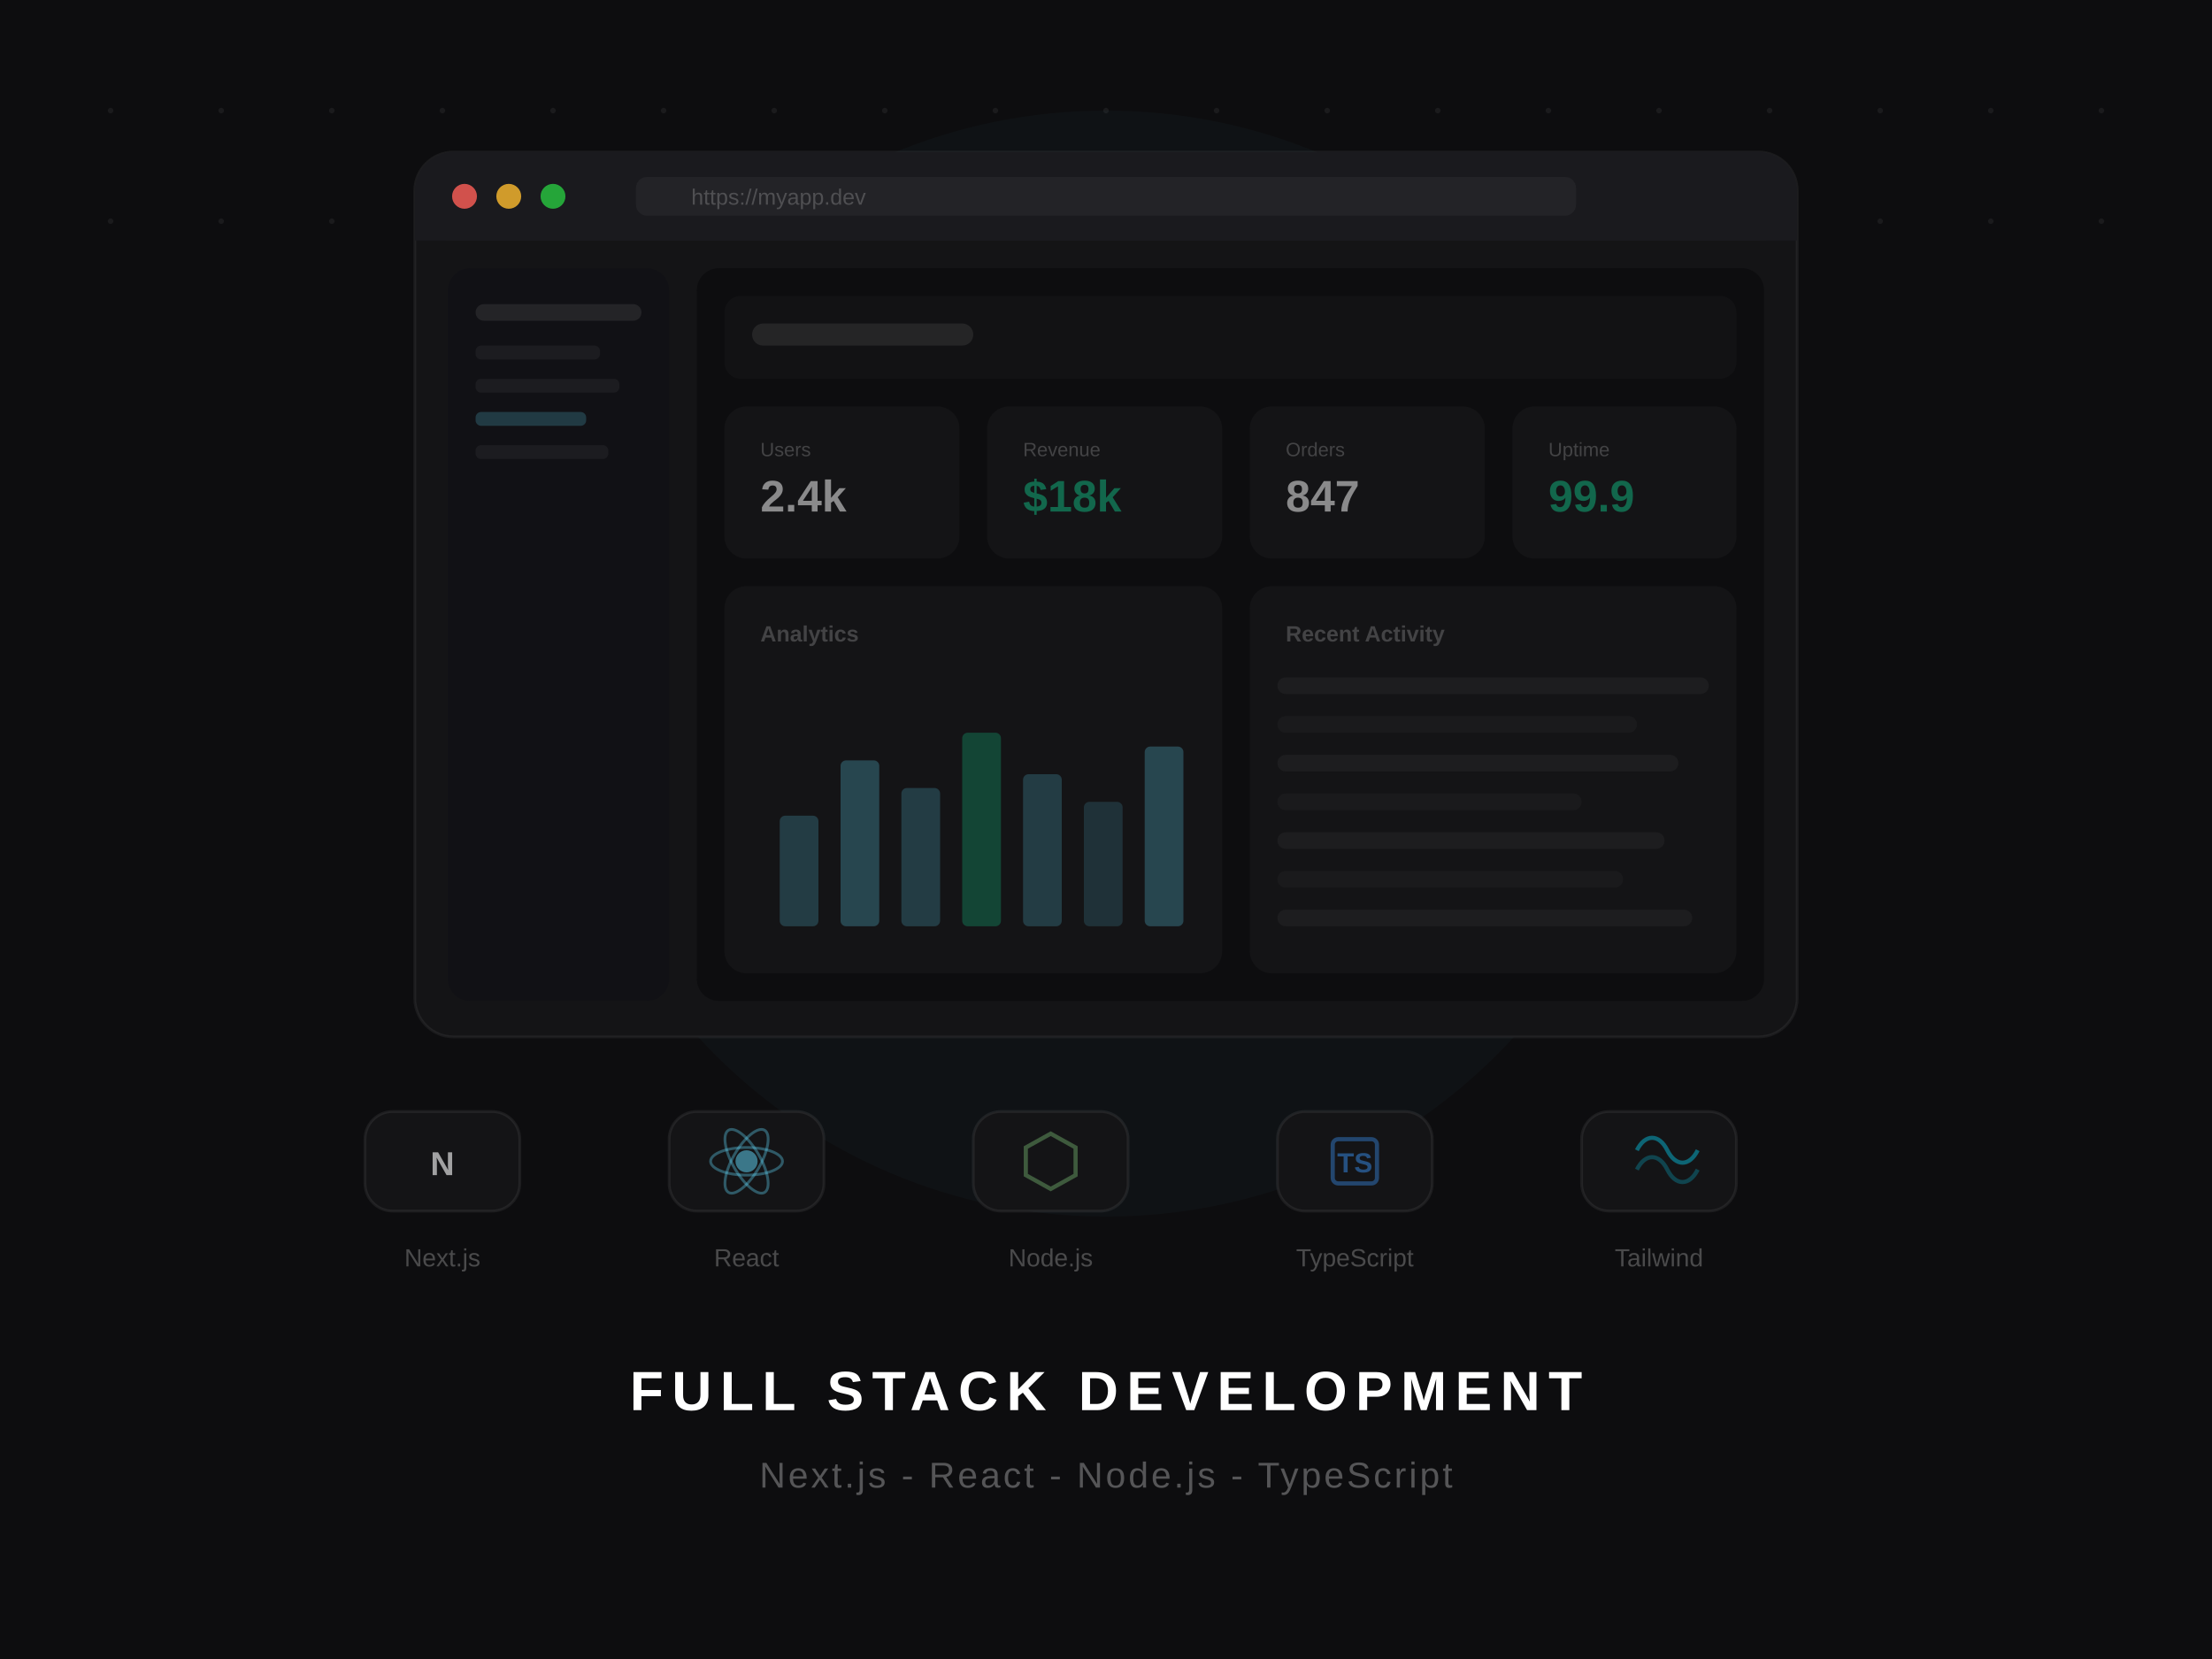
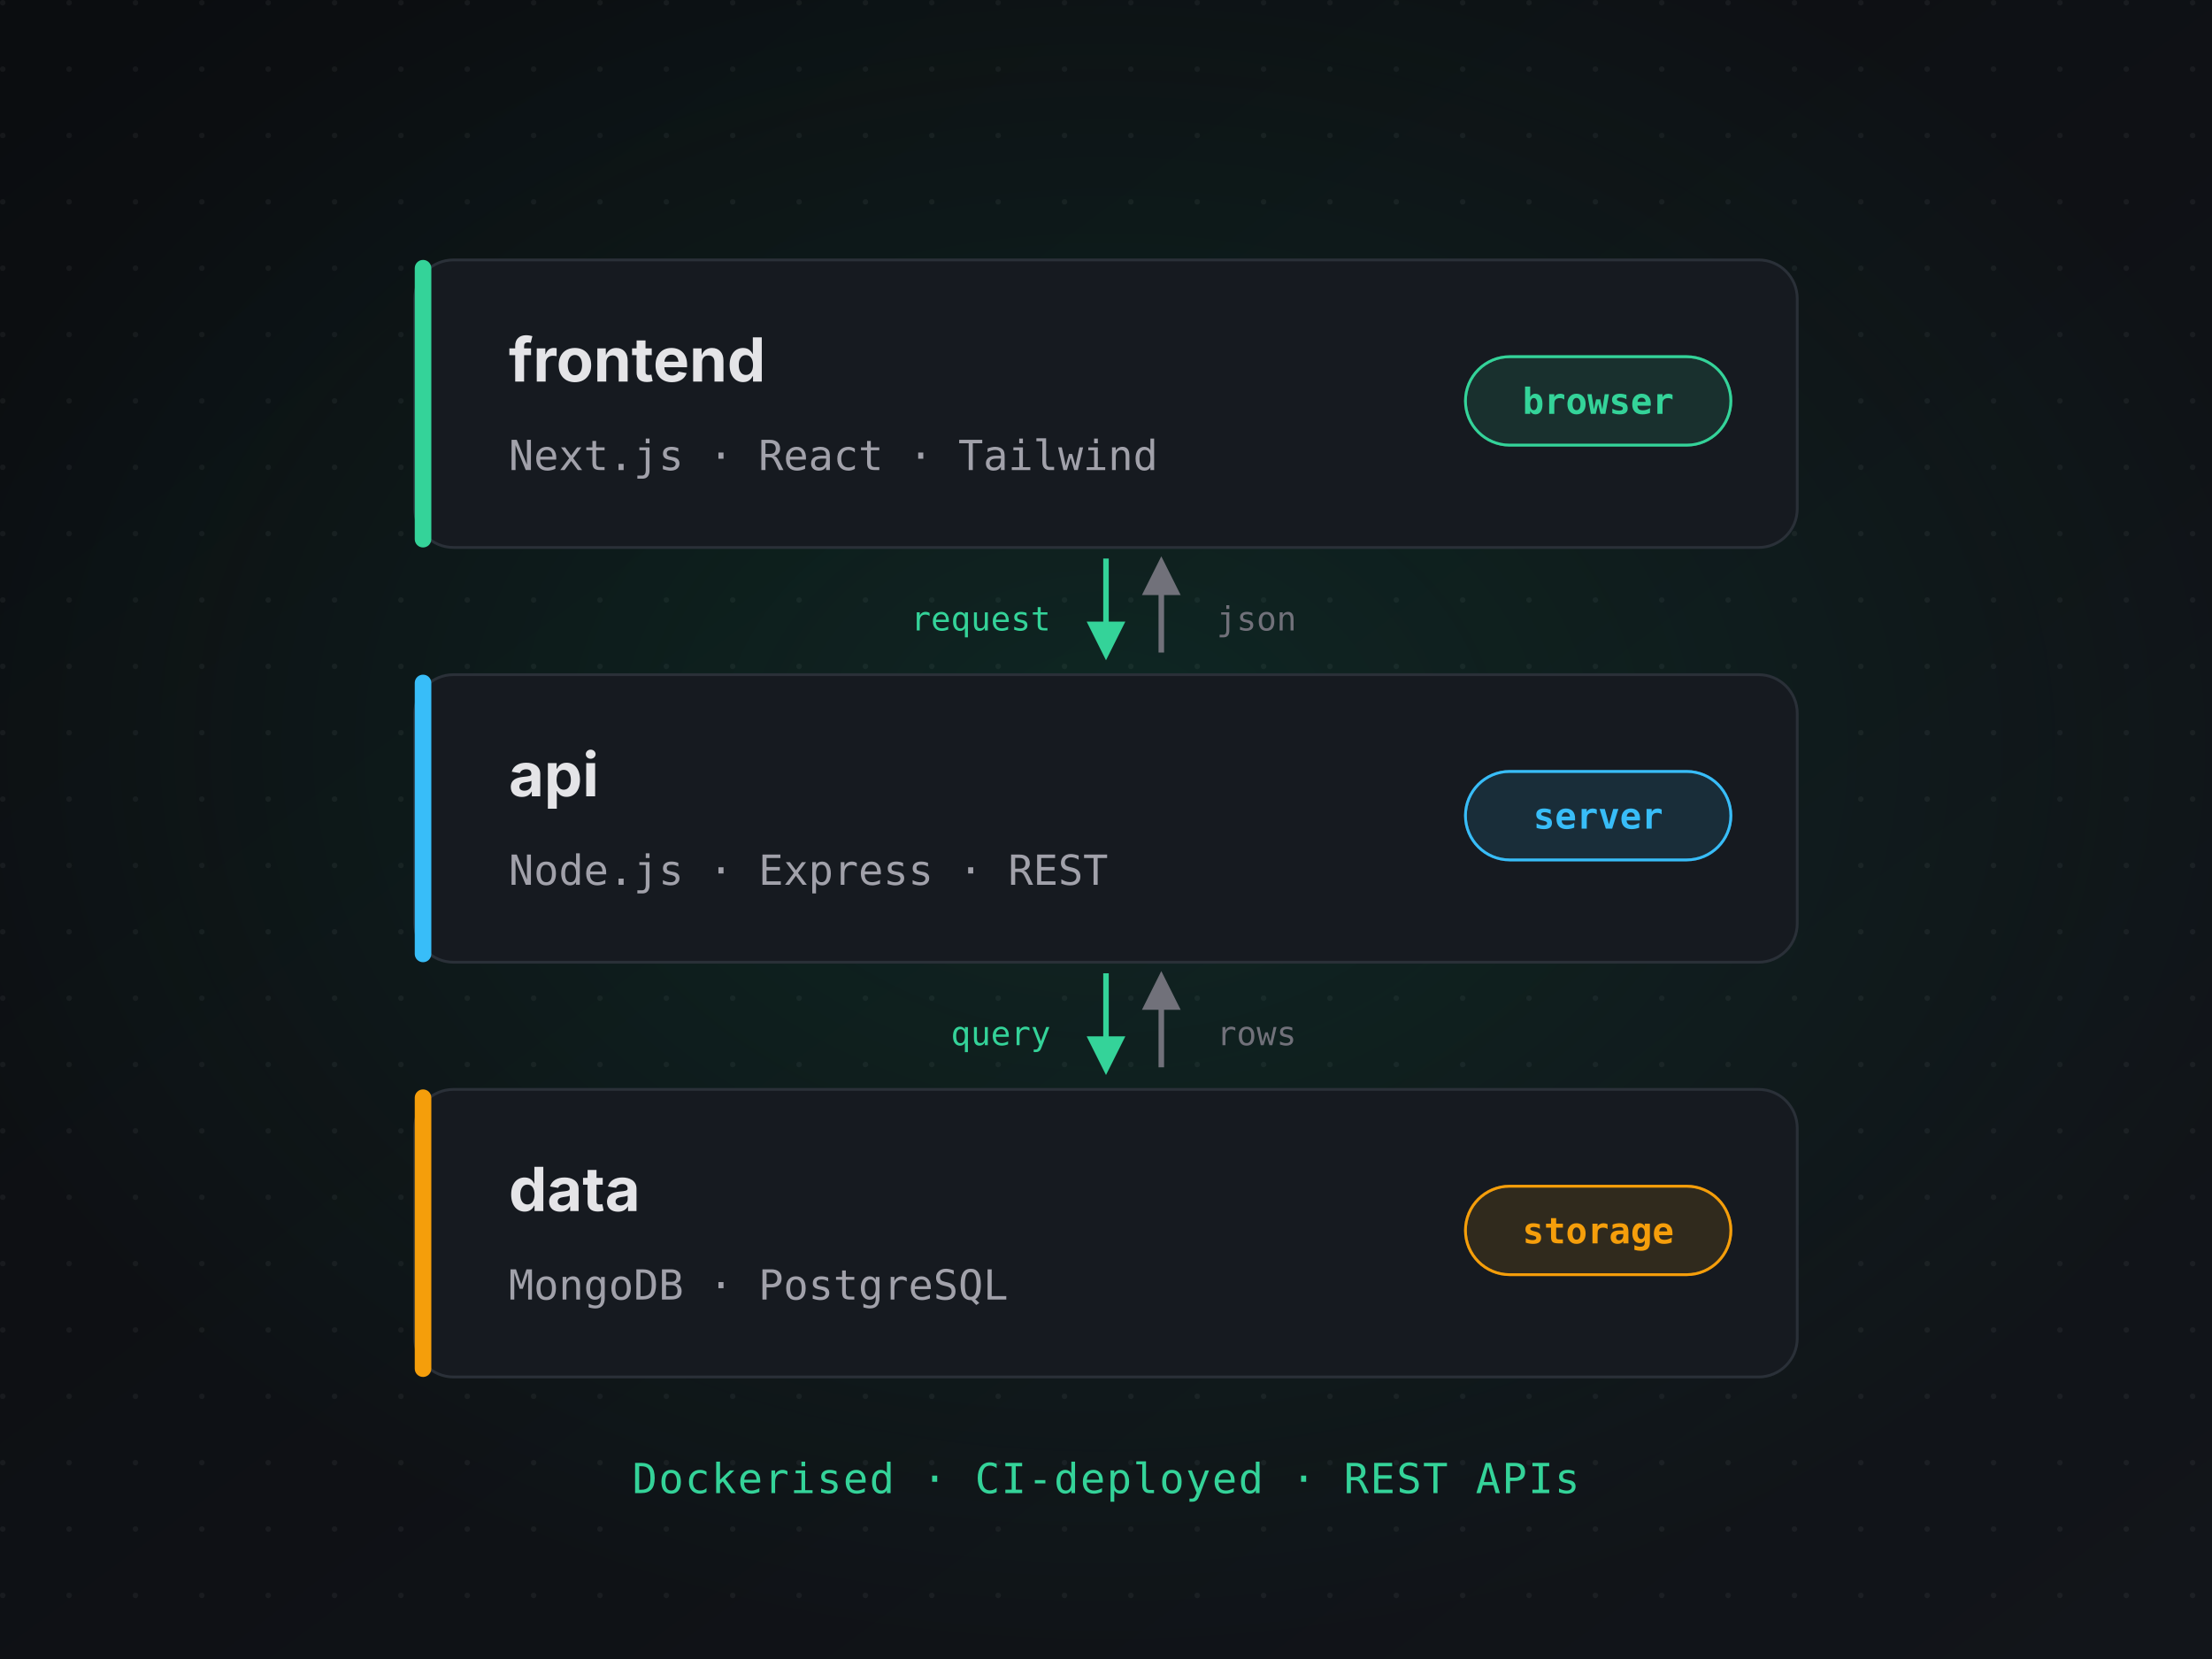
- <svg xmlns="http://www.w3.org/2000/svg" width="800" height="600" viewBox="0 0 800 600">
-   <rect width="800" height="600" fill="#0d0d0f" />
-   <g fill="white" opacity="0.06">
-     <circle cx="40" cy="40" r="1" />
-     <circle cx="80" cy="40" r="1" />
-     <circle cx="120" cy="40" r="1" />
-     <circle cx="160" cy="40" r="1" />
-     <circle cx="200" cy="40" r="1" />
-     <circle cx="240" cy="40" r="1" />
-     <circle cx="280" cy="40" r="1" />
-     <circle cx="320" cy="40" r="1" />
-     <circle cx="360" cy="40" r="1" />
-     <circle cx="400" cy="40" r="1" />
-     <circle cx="440" cy="40" r="1" />
-     <circle cx="480" cy="40" r="1" />
-     <circle cx="520" cy="40" r="1" />
-     <circle cx="560" cy="40" r="1" />
-     <circle cx="600" cy="40" r="1" />
-     <circle cx="640" cy="40" r="1" />
-     <circle cx="680" cy="40" r="1" />
-     <circle cx="720" cy="40" r="1" />
-     <circle cx="760" cy="40" r="1" />
-     <circle cx="40" cy="80" r="1" />
-     <circle cx="80" cy="80" r="1" />
-     <circle cx="120" cy="80" r="1" />
-     <circle cx="160" cy="80" r="1" />
-     <circle cx="200" cy="80" r="1" />
-     <circle cx="240" cy="80" r="1" />
-     <circle cx="280" cy="80" r="1" />
-     <circle cx="320" cy="80" r="1" />
-     <circle cx="360" cy="80" r="1" />
-     <circle cx="400" cy="80" r="1" />
-     <circle cx="440" cy="80" r="1" />
-     <circle cx="480" cy="80" r="1" />
-     <circle cx="520" cy="80" r="1" />
-     <circle cx="560" cy="80" r="1" />
-     <circle cx="600" cy="80" r="1" />
-     <circle cx="640" cy="80" r="1" />
-     <circle cx="680" cy="80" r="1" />
-     <circle cx="720" cy="80" r="1" />
-     <circle cx="760" cy="80" r="1" />
+ <svg xmlns="http://www.w3.org/2000/svg" viewBox="0 0 800 600" role="img" aria-label="Diagram: three-tier web application with a Next.js frontend, Node.js API and MongoDB/PostgreSQL data layer">
+   <defs>
+     <linearGradient id="bg" x1="0" y1="0" x2="1" y2="1">
+       <stop offset="0" stop-color="#0b0d10" />
+       <stop offset="1" stop-color="#12151a" />
+     </linearGradient>
+     <radialGradient id="glow" cx="0.5" cy="0.45" r="0.55">
+       <stop offset="0" stop-color="#10b981" stop-opacity="0.13" />
+       <stop offset="1" stop-color="#10b981" stop-opacity="0" />
+     </radialGradient>
+     <pattern id="dots" width="24" height="24" patternUnits="userSpaceOnUse">
+       <circle cx="1" cy="1" r="1" fill="#ffffff" fill-opacity="0.05" />
+     </pattern>
+     <marker id="arr" viewBox="0 0 10 10" refX="8" refY="5" markerWidth="7" markerHeight="7" orient="auto-start-reverse">
+       <path d="M0 0 L10 5 L0 10 z" fill="#34d399" />
+     </marker>
+     <marker id="arrm" viewBox="0 0 10 10" refX="8" refY="5" markerWidth="7" markerHeight="7" orient="auto-start-reverse">
+       <path d="M0 0 L10 5 L0 10 z" fill="#71717a" />
+     </marker>
+   </defs>
+   <rect width="800" height="600" fill="url(#bg)" />
+   <rect width="800" height="600" fill="url(#dots)" />
+   <rect width="800" height="600" fill="url(#glow)" />
+   <g transform="translate(0 14)">
+     <rect x="150" y="80" width="500" height="104" rx="14" fill="#161a20" stroke="#2a3038" stroke-width="1" />
+     <rect x="150" y="80" width="6" height="104" rx="3" fill="#34d399" />
+     <text x="184" y="124" font-family="Inter, ui-sans-serif, system-ui, -apple-system, 'Segoe UI', sans-serif" font-size="22" font-weight="700" fill="#e4e4e7" text-anchor="start">frontend</text>
+     <text x="184" y="156" font-family="'JetBrains Mono', ui-monospace, SFMono-Regular, Menlo, monospace" font-size="15" font-weight="500" fill="#a1a1aa" text-anchor="start">Next.js  ·  React  ·  Tailwind</text>
+     <rect x="530" y="115" width="96" height="32" rx="16.0" fill="#34d399" fill-opacity="0.12" stroke="#34d399" stroke-width="1" />
+     <rect x="530" y="115" width="96" height="32" rx="16.0" fill="none" stroke="#34d399" stroke-opacity="0.45" />
+     <text x="578.0" y="135.68" font-family="'JetBrains Mono', ui-monospace, SFMono-Regular, Menlo, monospace" font-size="13" font-weight="600" fill="#34d399" text-anchor="middle">browser</text>
+     <line x1="400" y1="188" x2="400" y2="222" stroke="#34d399" stroke-width="2" marker-end="url(#arr)" />
+     <line x1="420" y1="222" x2="420" y2="190" stroke="#71717a" stroke-width="2" marker-end="url(#arrm)" />
+     <rect x="150" y="230" width="500" height="104" rx="14" fill="#161a20" stroke="#2a3038" stroke-width="1" />
+     <rect x="150" y="230" width="6" height="104" rx="3" fill="#38bdf8" />
+     <text x="184" y="274" font-family="Inter, ui-sans-serif, system-ui, -apple-system, 'Segoe UI', sans-serif" font-size="22" font-weight="700" fill="#e4e4e7" text-anchor="start">api</text>
+     <text x="184" y="306" font-family="'JetBrains Mono', ui-monospace, SFMono-Regular, Menlo, monospace" font-size="15" font-weight="500" fill="#a1a1aa" text-anchor="start">Node.js  ·  Express  ·  REST</text>
+     <rect x="530" y="265" width="96" height="32" rx="16.0" fill="#38bdf8" fill-opacity="0.12" stroke="#38bdf8" stroke-width="1" />
+     <rect x="530" y="265" width="96" height="32" rx="16.0" fill="none" stroke="#38bdf8" stroke-opacity="0.45" />
+     <text x="578.0" y="285.68" font-family="'JetBrains Mono', ui-monospace, SFMono-Regular, Menlo, monospace" font-size="13" font-weight="600" fill="#38bdf8" text-anchor="middle">server</text>
+     <line x1="400" y1="338" x2="400" y2="372" stroke="#34d399" stroke-width="2" marker-end="url(#arr)" />
+     <line x1="420" y1="372" x2="420" y2="340" stroke="#71717a" stroke-width="2" marker-end="url(#arrm)" />
+     <rect x="150" y="380" width="500" height="104" rx="14" fill="#161a20" stroke="#2a3038" stroke-width="1" />
+     <rect x="150" y="380" width="6" height="104" rx="3" fill="#f59e0b" />
+     <text x="184" y="424" font-family="Inter, ui-sans-serif, system-ui, -apple-system, 'Segoe UI', sans-serif" font-size="22" font-weight="700" fill="#e4e4e7" text-anchor="start">data</text>
+     <text x="184" y="456" font-family="'JetBrains Mono', ui-monospace, SFMono-Regular, Menlo, monospace" font-size="15" font-weight="500" fill="#a1a1aa" text-anchor="start">MongoDB  ·  PostgreSQL</text>
+     <rect x="530" y="415" width="96" height="32" rx="16.0" fill="#f59e0b" fill-opacity="0.12" stroke="#f59e0b" stroke-width="1" />
+     <rect x="530" y="415" width="96" height="32" rx="16.0" fill="none" stroke="#f59e0b" stroke-opacity="0.45" />
+     <text x="578.0" y="435.68" font-family="'JetBrains Mono', ui-monospace, SFMono-Regular, Menlo, monospace" font-size="13" font-weight="600" fill="#f59e0b" text-anchor="middle">storage</text>
+     <text x="380" y="214" font-family="'JetBrains Mono', ui-monospace, SFMono-Regular, Menlo, monospace" font-size="12" font-weight="500" fill="#34d399" text-anchor="end">request</text>
+     <text x="440" y="214" font-family="'JetBrains Mono', ui-monospace, SFMono-Regular, Menlo, monospace" font-size="12" font-weight="500" fill="#71717a" text-anchor="start">json</text>
+     <text x="380" y="364" font-family="'JetBrains Mono', ui-monospace, SFMono-Regular, Menlo, monospace" font-size="12" font-weight="500" fill="#34d399" text-anchor="end">query</text>
+     <text x="440" y="364" font-family="'JetBrains Mono', ui-monospace, SFMono-Regular, Menlo, monospace" font-size="12" font-weight="500" fill="#71717a" text-anchor="start">rows</text>
  </g>
-   <circle cx="400" cy="240" r="200" fill="#61DAFB" opacity="0.025" />
-   <rect x="150" y="55" width="500" height="320" rx="14" fill="#141416" stroke="white" stroke-opacity="0.06" />
-   <rect x="150" y="55" width="500" height="32" rx="14" fill="#1a1a1e" />
-   <rect x="150" y="73" width="500" height="14" fill="#1a1a1e" />
-   <circle cx="168" cy="71" r="4.5" fill="#ff5f57" opacity="0.8" />
-   <circle cx="184" cy="71" r="4.5" fill="#febc2e" opacity="0.8" />
-   <circle cx="200" cy="71" r="4.5" fill="#28c840" opacity="0.8" />
-   <rect x="230" y="64" width="340" height="14" rx="4" fill="white" opacity="0.04" />
-   <text x="250" y="74" fill="white" opacity="0.2" font-family="Arial, sans-serif" font-size="8">https://myapp.dev</text>
-   <rect x="162" y="97" width="80" height="265" rx="8" fill="#111115" />
-   <rect x="172" y="110" width="60" height="6" rx="3" fill="white" opacity="0.08" />
-   <rect x="172" y="125" width="45" height="5" rx="2" fill="white" opacity="0.05" />
-   <rect x="172" y="137" width="52" height="5" rx="2" fill="white" opacity="0.05" />
-   <rect x="172" y="149" width="40" height="5" rx="2" fill="#61DAFB" opacity="0.2" />
-   <rect x="172" y="161" width="48" height="5" rx="2" fill="white" opacity="0.05" />
-   <rect x="252" y="97" width="386" height="265" rx="8" fill="#0d0d0f" />
-   <rect x="262" y="107" width="366" height="30" rx="6" fill="white" opacity="0.02" />
-   <rect x="272" y="117" width="80" height="8" rx="4" fill="white" opacity="0.08" />
-   <rect x="262" y="147" width="85" height="55" rx="8" fill="#141416" />
-   <text x="275" y="165" fill="white" opacity="0.2" font-family="Arial, sans-serif" font-size="7">Users</text>
-   <text x="275" y="185" fill="white" opacity="0.5" font-family="Arial, sans-serif" font-size="16" font-weight="bold">2.4k</text>
-   <rect x="357" y="147" width="85" height="55" rx="8" fill="#141416" />
-   <text x="370" y="165" fill="white" opacity="0.2" font-family="Arial, sans-serif" font-size="7">Revenue</text>
-   <text x="370" y="185" fill="#10b981" opacity="0.5" font-family="Arial, sans-serif" font-size="16" font-weight="bold">$18k</text>
-   <rect x="452" y="147" width="85" height="55" rx="8" fill="#141416" />
-   <text x="465" y="165" fill="white" opacity="0.2" font-family="Arial, sans-serif" font-size="7">Orders</text>
-   <text x="465" y="185" fill="white" opacity="0.5" font-family="Arial, sans-serif" font-size="16" font-weight="bold">847</text>
-   <rect x="547" y="147" width="81" height="55" rx="8" fill="#141416" />
-   <text x="560" y="165" fill="white" opacity="0.2" font-family="Arial, sans-serif" font-size="7">Uptime</text>
-   <text x="560" y="185" fill="#10b981" opacity="0.5" font-family="Arial, sans-serif" font-size="16" font-weight="bold">99.9</text>
-   <rect x="262" y="212" width="180" height="140" rx="8" fill="#141416" />
-   <text x="275" y="232" fill="white" opacity="0.2" font-family="Arial, sans-serif" font-size="8" font-weight="bold">Analytics</text>
-   <rect x="282" y="295" width="14" height="40" rx="2" fill="#61DAFB" opacity="0.2" />
-   <rect x="304" y="275" width="14" height="60" rx="2" fill="#61DAFB" opacity="0.25" />
-   <rect x="326" y="285" width="14" height="50" rx="2" fill="#61DAFB" opacity="0.2" />
-   <rect x="348" y="265" width="14" height="70" rx="2" fill="#10b981" opacity="0.3" />
-   <rect x="370" y="280" width="14" height="55" rx="2" fill="#61DAFB" opacity="0.2" />
-   <rect x="392" y="290" width="14" height="45" rx="2" fill="#61DAFB" opacity="0.15" />
-   <rect x="414" y="270" width="14" height="65" rx="2" fill="#61DAFB" opacity="0.25" />
-   <rect x="452" y="212" width="176" height="140" rx="8" fill="#141416" />
-   <text x="465" y="232" fill="white" opacity="0.2" font-family="Arial, sans-serif" font-size="8" font-weight="bold">Recent Activity</text>
-   <rect x="462" y="245" width="156" height="6" rx="3" fill="white" opacity="0.04" />
-   <rect x="462" y="259" width="130" height="6" rx="3" fill="white" opacity="0.03" />
-   <rect x="462" y="273" width="145" height="6" rx="3" fill="white" opacity="0.04" />
-   <rect x="462" y="287" width="110" height="6" rx="3" fill="white" opacity="0.03" />
-   <rect x="462" y="301" width="140" height="6" rx="3" fill="white" opacity="0.04" />
-   <rect x="462" y="315" width="125" height="6" rx="3" fill="white" opacity="0.03" />
-   <rect x="462" y="329" width="150" height="6" rx="3" fill="white" opacity="0.04" />
-   <rect x="132" y="402" width="56" height="36" rx="10" fill="#141416" stroke="white" stroke-opacity="0.07" />
-   <text x="160" y="425" fill="white" opacity="0.6" font-family="Arial, sans-serif" font-size="12" text-anchor="middle" font-weight="bold">N</text>
-   <text x="160" y="458" fill="white" opacity="0.25" font-family="Arial, sans-serif" font-size="9" text-anchor="middle">Next.js</text>
-   <rect x="242" y="402" width="56" height="36" rx="10" fill="#141416" stroke="white" stroke-opacity="0.07" />
-   <circle cx="270" cy="420" r="4" fill="#61DAFB" opacity="0.5" />
-   <ellipse cx="270" cy="420" rx="13" ry="5" fill="none" stroke="#61DAFB" stroke-width="1" opacity="0.35" />
-   <ellipse cx="270" cy="420" rx="13" ry="5" fill="none" stroke="#61DAFB" stroke-width="1" opacity="0.35" transform="rotate(60, 270, 420)" />
-   <ellipse cx="270" cy="420" rx="13" ry="5" fill="none" stroke="#61DAFB" stroke-width="1" opacity="0.35" transform="rotate(-60, 270, 420)" />
-   <text x="270" y="458" fill="white" opacity="0.25" font-family="Arial, sans-serif" font-size="9" text-anchor="middle">React</text>
-   <rect x="352" y="402" width="56" height="36" rx="10" fill="#141416" stroke="white" stroke-opacity="0.07" />
-   <polygon points="380,410 389,415 389,425 380,430 371,425 371,415" fill="none" stroke="#68A063" stroke-width="1.5" opacity="0.5" />
-   <text x="380" y="458" fill="white" opacity="0.25" font-family="Arial, sans-serif" font-size="9" text-anchor="middle">Node.js</text>
-   <rect x="462" y="402" width="56" height="36" rx="10" fill="#141416" stroke="white" stroke-opacity="0.07" />
-   <rect x="482" y="412" width="16" height="16" rx="2" fill="none" stroke="#3178C6" stroke-width="1.5" opacity="0.5" />
-   <text x="490" y="424" fill="#3178C6" opacity="0.6" font-family="Arial, sans-serif" font-size="10" text-anchor="middle" font-weight="bold">TS</text>
-   <text x="490" y="458" fill="white" opacity="0.25" font-family="Arial, sans-serif" font-size="9" text-anchor="middle">TypeScript</text>
-   <rect x="572" y="402" width="56" height="36" rx="10" fill="#141416" stroke="white" stroke-opacity="0.07" />
-   <path d="M592,416 C595,410 600,410 603,416 C606,422 611,422 614,416" fill="none" stroke="#06B6D4" stroke-width="1.5" opacity="0.5" />
-   <path d="M592,423 C595,417 600,417 603,423 C606,429 611,429 614,423" fill="none" stroke="#06B6D4" stroke-width="1.5" opacity="0.3" />
-   <text x="600" y="458" fill="white" opacity="0.25" font-family="Arial, sans-serif" font-size="9" text-anchor="middle">Tailwind</text>
-   <text x="400" y="510" fill="white" font-family="Arial, sans-serif" font-size="20" font-weight="bold" text-anchor="middle" letter-spacing="3">FULL STACK DEVELOPMENT</text>
-   <text x="400" y="538" fill="white" opacity="0.3" font-family="Arial, sans-serif" font-size="13" text-anchor="middle" letter-spacing="1">Next.js - React - Node.js - TypeScript</text>
+   <text x="400" y="540" font-family="'JetBrains Mono', ui-monospace, SFMono-Regular, Menlo, monospace" font-size="15" font-weight="500" fill="#34d399" text-anchor="middle" letter-spacing="0.5">Dockerised  ·  CI-deployed  ·  REST APIs</text>
</svg>
